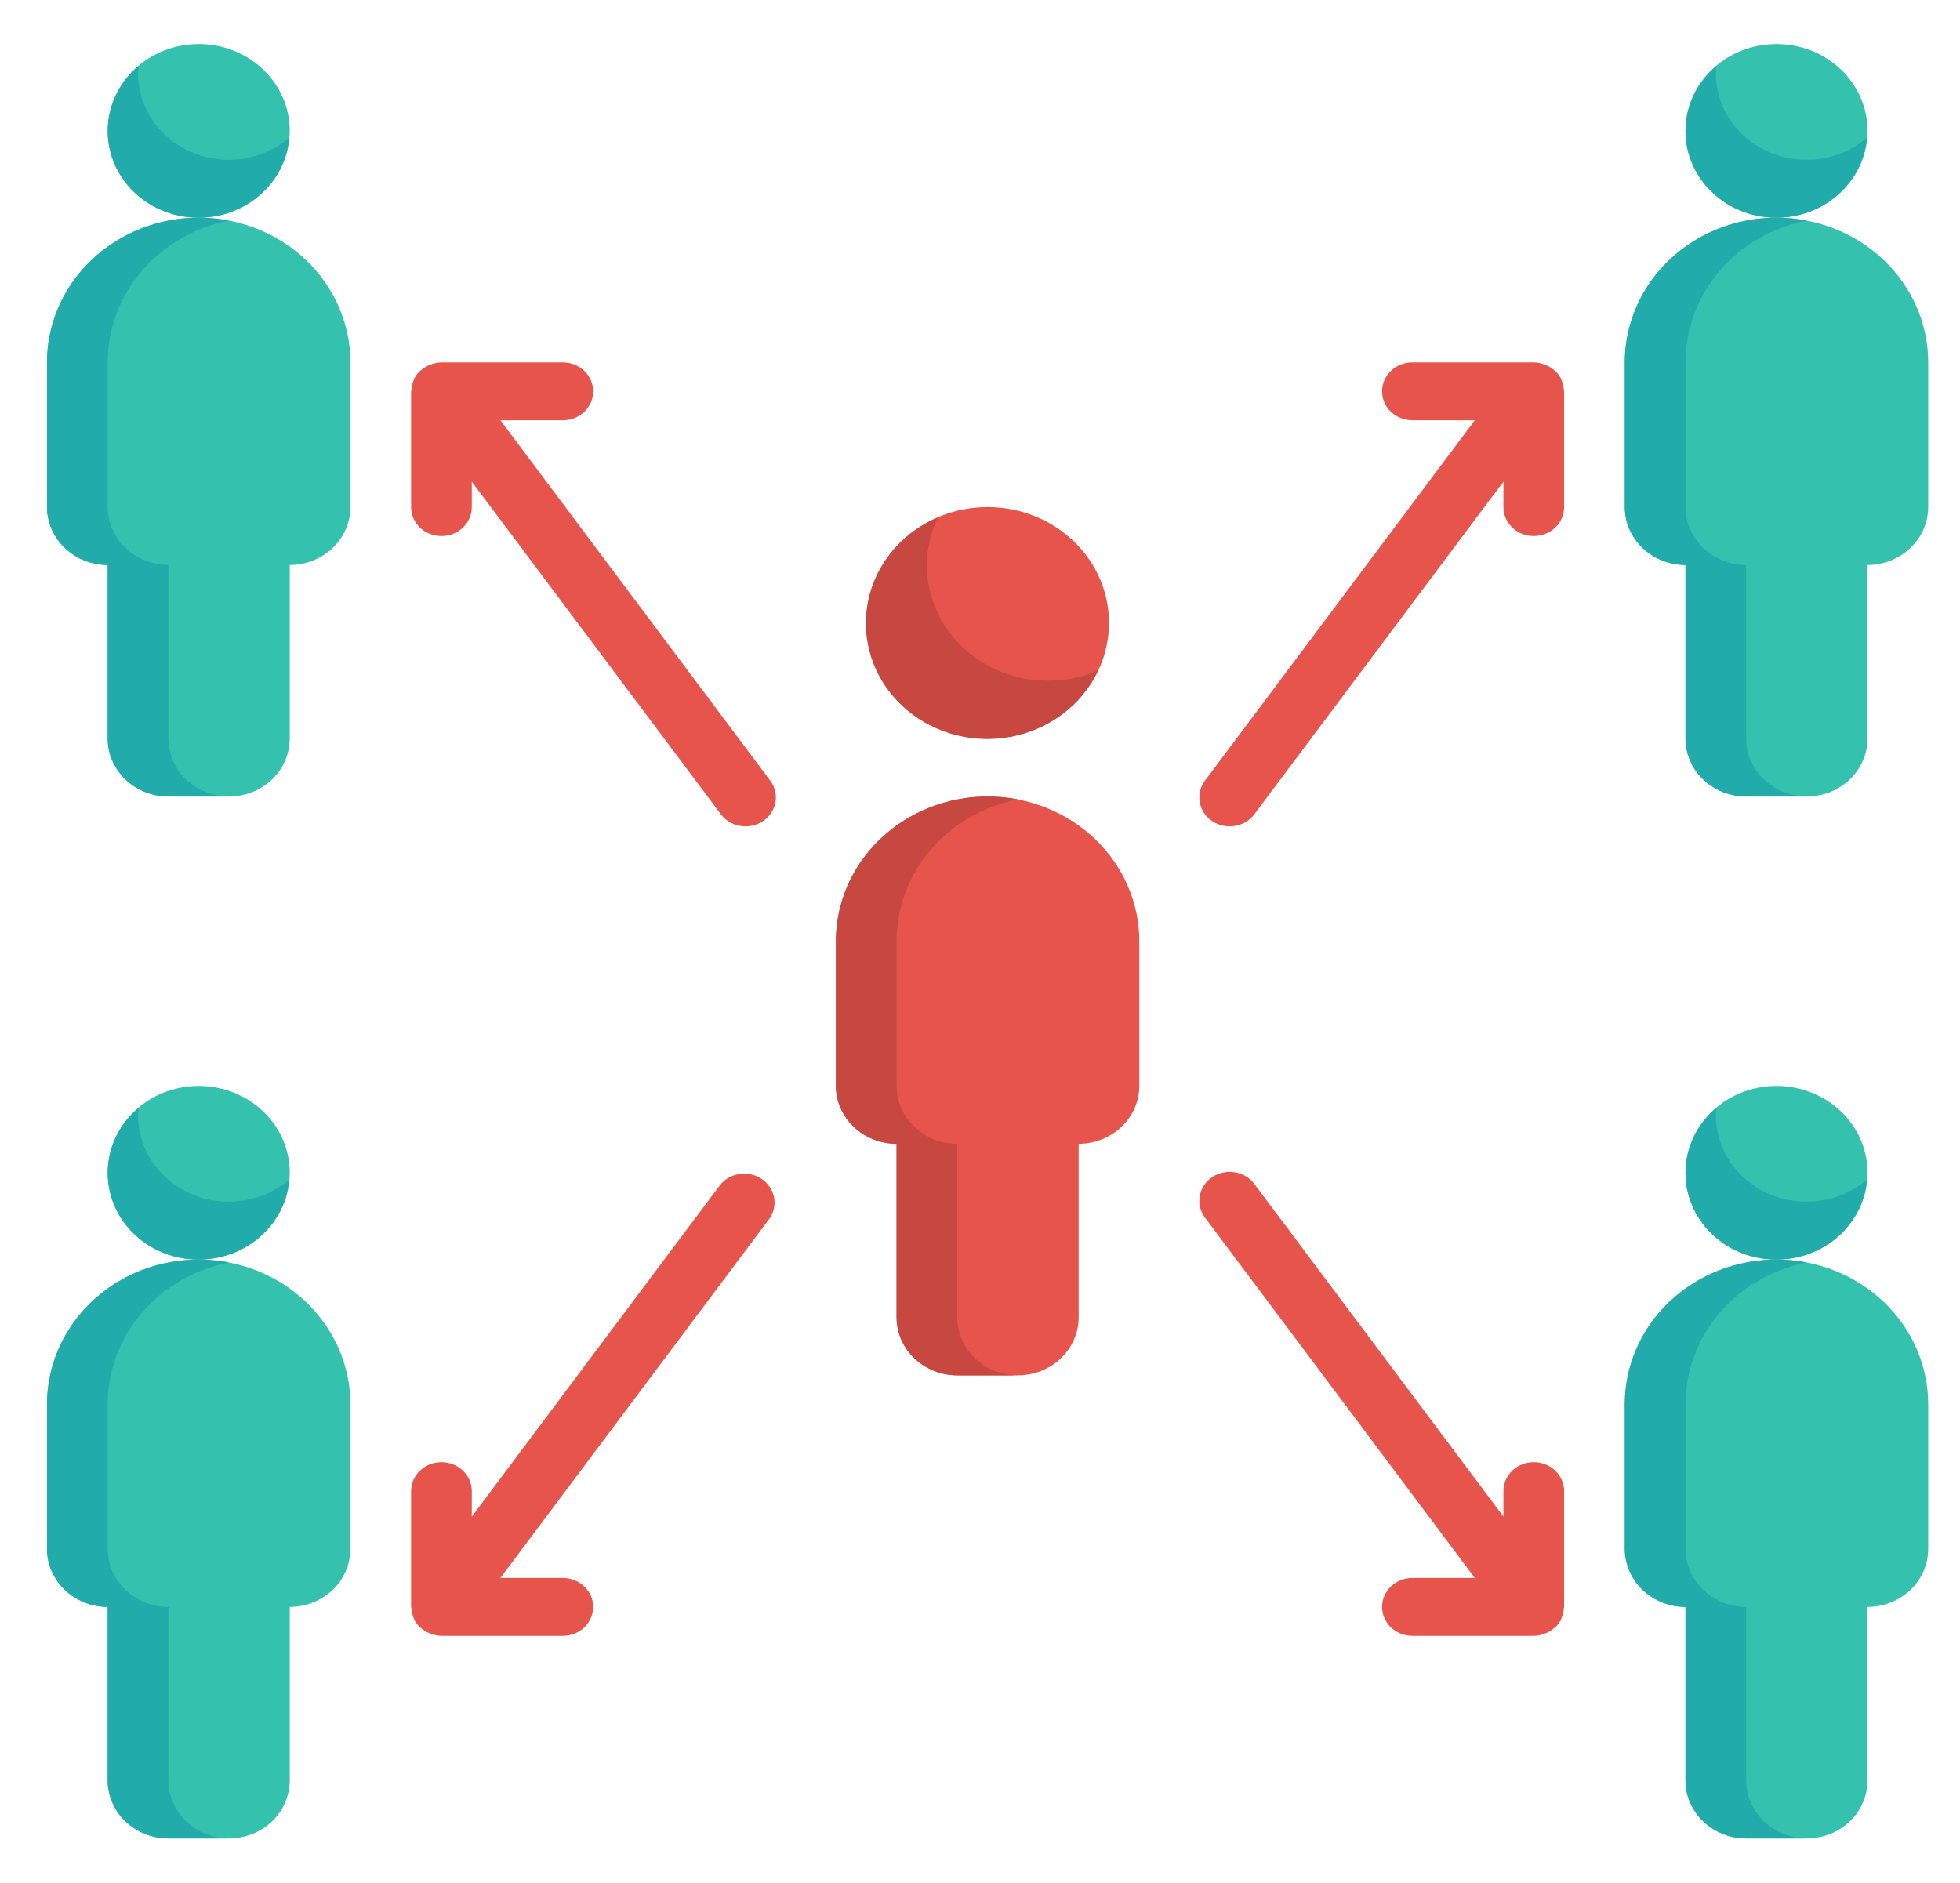
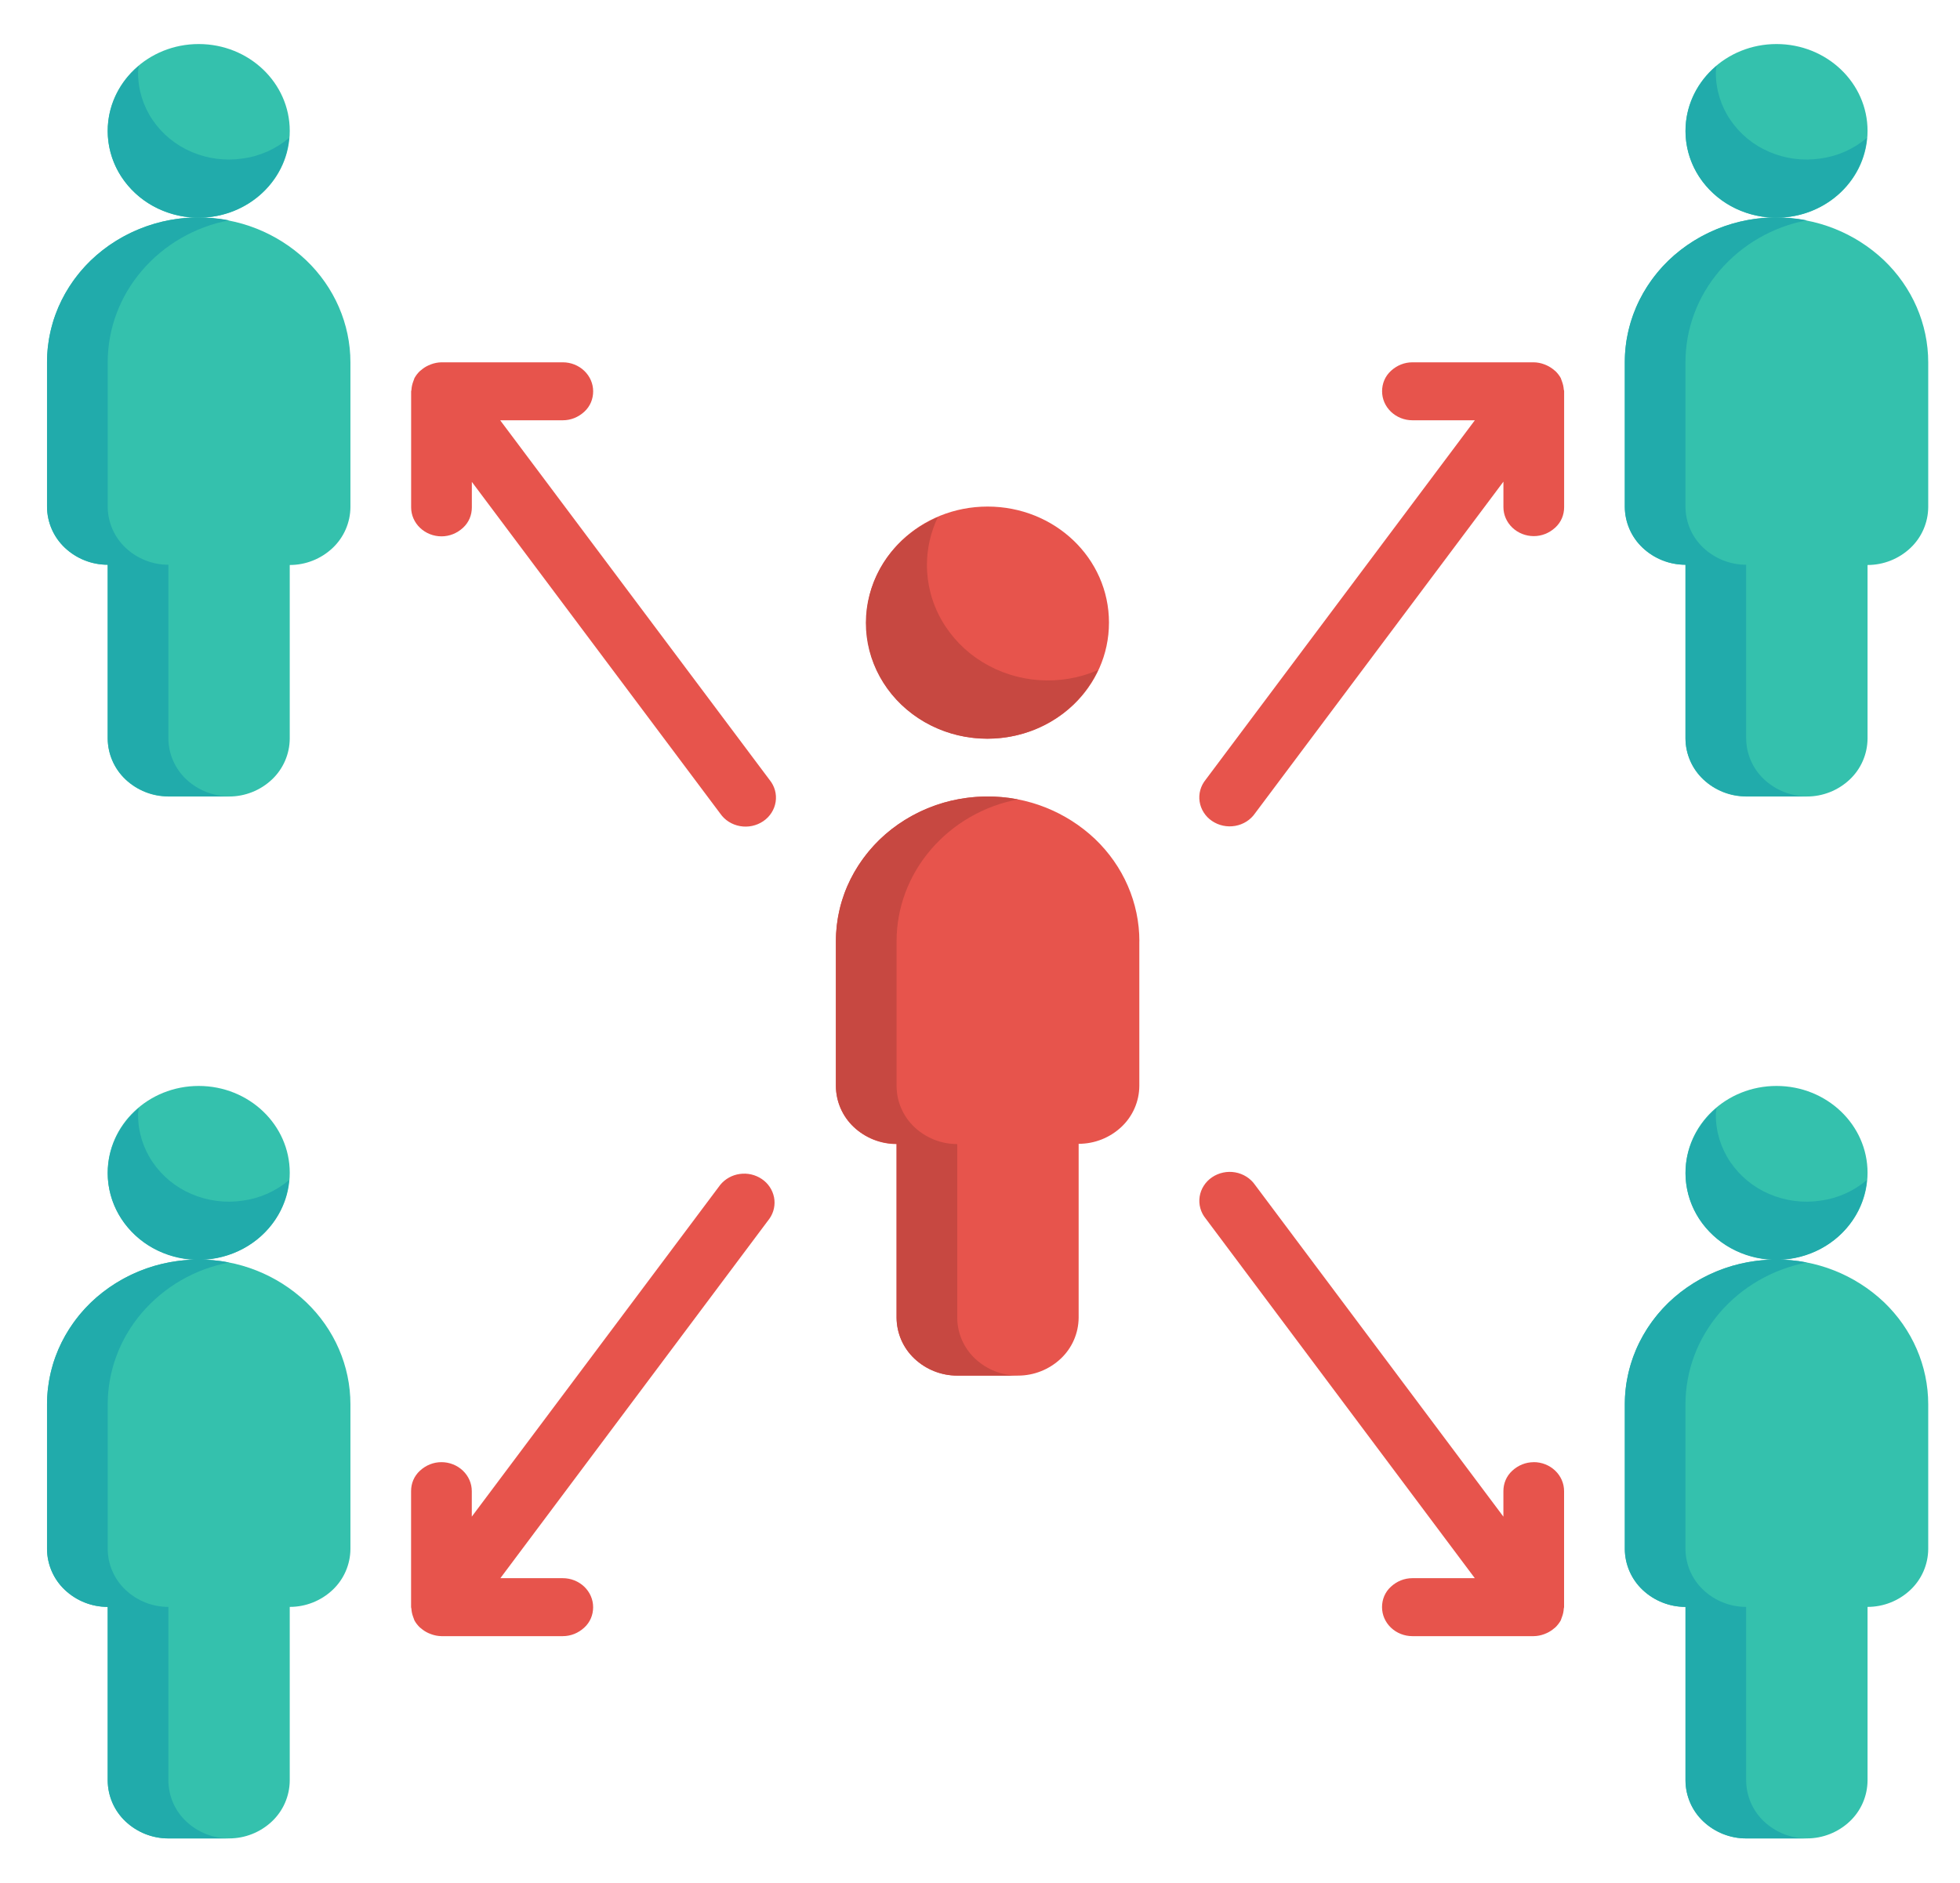
- <svg xmlns="http://www.w3.org/2000/svg" width="76" height="73" viewBox="0 0 76 73" fill="none">
-   <path d="M19.403 16.298H21.823C22.136 16.298 22.435 16.18 22.655 15.969C22.876 15.759 23 15.473 23 15.176C23 14.878 22.876 14.592 22.655 14.382C22.435 14.172 22.136 14.053 21.823 14.053H17.117C16.978 14.056 16.84 14.083 16.71 14.132C16.676 14.144 16.642 14.158 16.609 14.173C16.506 14.221 16.411 14.282 16.327 14.355C16.309 14.367 16.292 14.38 16.276 14.395C16.194 14.473 16.125 14.563 16.07 14.662C16.062 14.677 16.06 14.695 16.053 14.711C16.04 14.74 16.03 14.769 16.021 14.799C15.982 14.901 15.959 15.008 15.953 15.117C15.953 15.137 15.941 15.155 15.941 15.176V19.665C15.941 19.963 16.065 20.248 16.285 20.459C16.506 20.669 16.805 20.787 17.117 20.787C17.43 20.787 17.729 20.669 17.949 20.459C18.17 20.248 18.294 19.963 18.294 19.665V18.677L27.926 31.54C28.013 31.666 28.126 31.775 28.258 31.858C28.39 31.942 28.538 31.999 28.694 32.027C28.849 32.054 29.009 32.052 29.164 32.019C29.318 31.986 29.464 31.924 29.593 31.837C29.722 31.749 29.831 31.637 29.913 31.508C29.996 31.379 30.05 31.236 30.073 31.086C30.096 30.937 30.087 30.785 30.047 30.639C30.007 30.492 29.936 30.356 29.839 30.236L19.403 16.298Z" fill="#E7544C" />
-   <path d="M27.926 45.949L18.294 58.812V57.824C18.294 57.527 18.17 57.241 17.949 57.031C17.729 56.82 17.43 56.702 17.117 56.702C16.805 56.702 16.506 56.82 16.285 57.031C16.065 57.241 15.941 57.527 15.941 57.824V62.314C15.941 62.334 15.951 62.352 15.953 62.372C15.959 62.481 15.982 62.588 16.021 62.691C16.03 62.72 16.041 62.75 16.053 62.778C16.06 62.794 16.062 62.812 16.07 62.828C16.125 62.926 16.194 63.016 16.276 63.095C16.291 63.111 16.31 63.12 16.327 63.134C16.411 63.207 16.506 63.269 16.609 63.316C16.642 63.332 16.676 63.345 16.71 63.357C16.84 63.407 16.978 63.433 17.117 63.436H21.823C22.136 63.436 22.435 63.318 22.655 63.107C22.876 62.897 23 62.611 23 62.314C23 62.016 22.876 61.73 22.655 61.52C22.435 61.31 22.136 61.191 21.823 61.191H19.403L29.839 47.253C30.006 47.011 30.069 46.716 30.013 46.431C29.957 46.145 29.788 45.892 29.541 45.723C29.293 45.554 28.987 45.483 28.686 45.526C28.385 45.568 28.112 45.719 27.926 45.949Z" fill="#E7544C" />
-   <path d="M59.472 56.702C59.16 56.702 58.861 56.82 58.64 57.031C58.42 57.241 58.296 57.527 58.296 57.824V58.812L48.664 45.949C48.577 45.823 48.464 45.715 48.332 45.631C48.2 45.547 48.052 45.49 47.896 45.463C47.741 45.435 47.581 45.438 47.426 45.47C47.272 45.503 47.126 45.565 46.997 45.653C46.868 45.741 46.759 45.852 46.677 45.981C46.594 46.11 46.54 46.254 46.517 46.403C46.494 46.552 46.503 46.705 46.543 46.851C46.583 46.997 46.654 47.134 46.751 47.253L57.186 61.191H54.766C54.454 61.191 54.155 61.309 53.934 61.52C53.714 61.73 53.59 62.016 53.59 62.314C53.59 62.611 53.714 62.897 53.934 63.107C54.155 63.318 54.454 63.436 54.766 63.436H59.472C59.612 63.433 59.75 63.407 59.879 63.357C59.914 63.345 59.948 63.331 59.981 63.316C60.084 63.269 60.179 63.207 60.263 63.134C60.279 63.119 60.298 63.111 60.314 63.095C60.395 63.016 60.465 62.926 60.519 62.828C60.528 62.812 60.53 62.794 60.537 62.778C60.549 62.749 60.56 62.72 60.569 62.69C60.608 62.588 60.631 62.48 60.637 62.372C60.637 62.352 60.649 62.334 60.649 62.314V57.824C60.649 57.527 60.525 57.241 60.304 57.031C60.084 56.82 59.784 56.702 59.472 56.702Z" fill="#E7544C" />
-   <path d="M60.637 15.117C60.631 15.009 60.608 14.902 60.569 14.8C60.56 14.77 60.55 14.74 60.537 14.711C60.529 14.695 60.528 14.677 60.519 14.662C60.465 14.563 60.395 14.473 60.314 14.395C60.297 14.38 60.281 14.367 60.263 14.355C60.179 14.282 60.084 14.221 59.981 14.173C59.948 14.159 59.915 14.144 59.879 14.132C59.75 14.083 59.612 14.056 59.472 14.053H54.766C54.454 14.053 54.155 14.172 53.934 14.382C53.714 14.592 53.59 14.878 53.59 15.176C53.59 15.473 53.714 15.759 53.934 15.969C54.155 16.18 54.454 16.298 54.766 16.298H57.186L46.751 30.236C46.654 30.356 46.583 30.492 46.543 30.639C46.503 30.785 46.494 30.937 46.517 31.086C46.54 31.236 46.594 31.379 46.677 31.508C46.759 31.637 46.868 31.749 46.997 31.837C47.126 31.924 47.272 31.986 47.426 32.019C47.581 32.052 47.741 32.054 47.896 32.027C48.052 31.999 48.2 31.942 48.332 31.858C48.464 31.775 48.577 31.666 48.664 31.54L58.296 18.677V19.665C58.296 19.963 58.42 20.248 58.64 20.459C58.861 20.669 59.16 20.787 59.472 20.787C59.784 20.787 60.084 20.669 60.304 20.459C60.525 20.248 60.649 19.963 60.649 19.665V15.176C60.649 15.155 60.638 15.137 60.637 15.117Z" fill="#E7544C" />
-   <path d="M7.705 8.442C9.655 8.442 11.235 6.934 11.235 5.075C11.235 3.215 9.655 1.708 7.705 1.708C5.756 1.708 4.176 3.215 4.176 5.075C4.176 6.934 5.756 8.442 7.705 8.442Z" fill="#34C1AD" />
-   <path d="M7.705 8.442C9.265 8.442 10.762 9.033 11.865 10.085C12.968 11.138 13.588 12.565 13.588 14.053V19.665C13.586 20.26 13.338 20.83 12.897 21.25C12.456 21.671 11.858 21.908 11.235 21.91V28.644C11.233 29.238 10.985 29.808 10.544 30.229C10.103 30.649 9.505 30.887 8.882 30.888H6.529C5.905 30.887 5.308 30.649 4.867 30.229C4.426 29.808 4.178 29.238 4.176 28.644V21.91C3.552 21.908 2.955 21.671 2.514 21.25C2.073 20.83 1.824 20.26 1.823 19.665V14.053C1.823 12.565 2.442 11.138 3.546 10.085C4.649 9.033 6.145 8.442 7.705 8.442Z" fill="#34C1AD" />
-   <path d="M7.705 48.846C9.655 48.846 11.235 47.338 11.235 45.479C11.235 43.619 9.655 42.112 7.705 42.112C5.756 42.112 4.176 43.619 4.176 45.479C4.176 47.338 5.756 48.846 7.705 48.846Z" fill="#34C1AD" />
-   <path d="M7.705 48.846C9.265 48.846 10.762 49.437 11.865 50.489C12.968 51.542 13.588 52.969 13.588 54.457V60.069C13.586 60.664 13.338 61.234 12.897 61.654C12.456 62.075 11.858 62.312 11.235 62.314V69.048C11.233 69.642 10.985 70.212 10.544 70.633C10.103 71.053 9.505 71.29 8.882 71.292H6.529C5.905 71.29 5.308 71.053 4.867 70.633C4.426 70.212 4.178 69.642 4.176 69.048V62.314C3.552 62.312 2.955 62.075 2.514 61.654C2.073 61.234 1.824 60.664 1.823 60.069V54.457C1.823 52.969 2.442 51.542 3.546 50.489C4.649 49.437 6.145 48.846 7.705 48.846Z" fill="#34C1AD" />
-   <path d="M68.885 48.846C70.445 48.846 71.941 49.437 73.044 50.489C74.147 51.542 74.767 52.969 74.767 54.457V60.069C74.765 60.664 74.517 61.234 74.076 61.654C73.635 62.075 73.038 62.312 72.414 62.314V69.048C72.412 69.642 72.164 70.212 71.723 70.633C71.282 71.053 70.685 71.29 70.061 71.292H67.708C67.085 71.29 66.487 71.053 66.046 70.633C65.605 70.212 65.357 69.642 65.355 69.048V62.314C64.731 62.312 64.134 62.075 63.693 61.654C63.252 61.234 63.004 60.664 63.002 60.069V54.457C63.002 52.969 63.622 51.542 64.725 50.489C65.828 49.437 67.324 48.846 68.885 48.846Z" fill="#34C1AD" />
-   <path d="M68.885 48.846C70.834 48.846 72.414 47.338 72.414 45.479C72.414 43.619 70.834 42.112 68.885 42.112C66.935 42.112 65.355 43.619 65.355 45.479C65.355 47.338 66.935 48.846 68.885 48.846Z" fill="#34C1AD" />
-   <path d="M68.885 8.442C70.834 8.442 72.414 6.934 72.414 5.075C72.414 3.215 70.834 1.708 68.885 1.708C66.935 1.708 65.355 3.215 65.355 5.075C65.355 6.934 66.935 8.442 68.885 8.442Z" fill="#34C1AD" />
-   <path d="M68.885 8.442C70.445 8.442 71.941 9.033 73.044 10.085C74.147 11.138 74.767 12.565 74.767 14.053V19.665C74.765 20.26 74.517 20.83 74.076 21.25C73.635 21.671 73.038 21.908 72.414 21.91V28.644C72.412 29.238 72.164 29.808 71.723 30.229C71.282 30.649 70.685 30.887 70.061 30.888H67.708C67.085 30.887 66.487 30.649 66.046 30.229C65.605 29.808 65.357 29.238 65.355 28.644V21.91C64.731 21.908 64.134 21.671 63.693 21.25C63.252 20.83 63.004 20.26 63.002 19.665V14.053C63.002 12.565 63.622 11.138 64.725 10.085C65.828 9.033 67.324 8.442 68.885 8.442Z" fill="#34C1AD" />
-   <path d="M5.352 2.83C5.352 2.737 5.373 2.648 5.38 2.556C4.946 2.919 4.612 3.377 4.407 3.892C4.202 4.407 4.133 4.961 4.205 5.508C4.278 6.054 4.49 6.574 4.824 7.024C5.157 7.473 5.601 7.838 6.117 8.085C6.633 8.332 7.204 8.454 7.781 8.441C8.358 8.428 8.923 8.28 9.426 8.01C9.928 7.739 10.354 7.355 10.664 6.891C10.975 6.427 11.161 5.897 11.207 5.349C10.699 5.779 10.072 6.061 9.4 6.159C8.729 6.256 8.042 6.167 7.423 5.901C6.804 5.634 6.279 5.202 5.911 4.658C5.544 4.113 5.35 3.478 5.352 2.83Z" fill="#21ABAB" />
-   <path d="M6.529 28.644V21.91C5.905 21.908 5.308 21.671 4.867 21.25C4.426 20.83 4.178 20.26 4.176 19.665V14.053C4.175 12.76 4.644 11.506 5.501 10.503C6.359 9.501 7.553 8.813 8.882 8.554C8.027 8.387 7.144 8.404 6.297 8.604C5.45 8.803 4.66 9.179 3.984 9.706C3.309 10.232 2.764 10.895 2.39 11.647C2.016 12.399 1.822 13.221 1.823 14.053V19.665C1.824 20.26 2.073 20.83 2.514 21.25C2.955 21.671 3.552 21.908 4.176 21.91V28.644C4.178 29.238 4.426 29.808 4.867 30.229C5.308 30.649 5.905 30.886 6.529 30.888H8.882C8.258 30.886 7.661 30.649 7.22 30.229C6.779 29.808 6.531 29.238 6.529 28.644Z" fill="#21ABAB" />
-   <path d="M5.352 43.234C5.352 43.141 5.373 43.052 5.38 42.96C4.946 43.322 4.612 43.781 4.407 44.296C4.202 44.81 4.133 45.365 4.205 45.911C4.278 46.458 4.49 46.978 4.824 47.428C5.157 47.877 5.601 48.242 6.117 48.489C6.633 48.736 7.204 48.858 7.781 48.845C8.358 48.832 8.923 48.684 9.426 48.414C9.928 48.143 10.354 47.759 10.664 47.295C10.975 46.831 11.161 46.301 11.207 45.752C10.699 46.183 10.072 46.465 9.4 46.562C8.729 46.66 8.042 46.571 7.423 46.304C6.804 46.038 6.279 45.606 5.911 45.062C5.544 44.517 5.35 43.882 5.352 43.234Z" fill="#21ABAB" />
-   <path d="M6.529 69.048V62.314C5.905 62.312 5.308 62.075 4.867 61.654C4.426 61.234 4.178 60.664 4.176 60.069V54.457C4.175 53.164 4.644 51.91 5.501 50.907C6.359 49.905 7.553 49.217 8.882 48.958C8.027 48.791 7.144 48.808 6.297 49.008C5.45 49.207 4.66 49.583 3.984 50.11C3.309 50.636 2.764 51.299 2.39 52.051C2.016 52.803 1.822 53.625 1.823 54.457V60.069C1.824 60.664 2.073 61.234 2.514 61.654C2.955 62.075 3.552 62.312 4.176 62.314V69.048C4.178 69.642 4.426 70.212 4.867 70.633C5.308 71.053 5.905 71.29 6.529 71.292H8.882C8.258 71.29 7.661 71.053 7.22 70.633C6.779 70.212 6.531 69.642 6.529 69.048Z" fill="#21ABAB" />
-   <path d="M66.531 2.83C66.531 2.737 66.553 2.648 66.56 2.556C66.125 2.919 65.791 3.377 65.586 3.892C65.381 4.407 65.312 4.961 65.385 5.508C65.457 6.054 65.67 6.574 66.003 7.024C66.337 7.473 66.781 7.838 67.296 8.085C67.812 8.332 68.383 8.454 68.96 8.441C69.537 8.428 70.102 8.28 70.605 8.01C71.108 7.739 71.533 7.355 71.844 6.891C72.154 6.427 72.341 5.897 72.386 5.349C71.879 5.779 71.251 6.061 70.58 6.159C69.908 6.256 69.222 6.167 68.603 5.901C67.983 5.634 67.458 5.202 67.091 4.658C66.723 4.113 66.529 3.478 66.531 2.83Z" fill="#21ABAB" />
-   <path d="M67.708 28.644V21.91C67.085 21.908 66.487 21.671 66.046 21.25C65.605 20.83 65.357 20.26 65.355 19.665V14.053C65.355 12.76 65.823 11.506 66.681 10.503C67.538 9.501 68.732 8.813 70.061 8.554C69.206 8.387 68.323 8.404 67.476 8.604C66.629 8.803 65.839 9.179 65.164 9.706C64.488 10.232 63.943 10.895 63.569 11.647C63.196 12.399 63.002 13.221 63.002 14.053V19.665C63.004 20.26 63.252 20.83 63.693 21.25C64.134 21.671 64.731 21.908 65.355 21.91V28.644C65.357 29.238 65.605 29.808 66.046 30.229C66.487 30.649 67.085 30.886 67.708 30.888H70.061C69.438 30.886 68.84 30.649 68.399 30.229C67.958 29.808 67.71 29.238 67.708 28.644Z" fill="#21ABAB" />
-   <path d="M66.531 43.234C66.531 43.141 66.553 43.052 66.56 42.96C66.125 43.322 65.791 43.781 65.586 44.296C65.381 44.81 65.312 45.365 65.385 45.911C65.457 46.458 65.67 46.978 66.003 47.428C66.337 47.877 66.781 48.242 67.296 48.489C67.812 48.736 68.383 48.858 68.96 48.845C69.537 48.832 70.102 48.684 70.605 48.414C71.108 48.143 71.533 47.759 71.844 47.295C72.154 46.831 72.341 46.301 72.386 45.752C71.879 46.183 71.251 46.465 70.58 46.562C69.908 46.66 69.222 46.571 68.603 46.304C67.983 46.038 67.458 45.606 67.091 45.062C66.723 44.517 66.529 43.882 66.531 43.234Z" fill="#21ABAB" />
-   <path d="M67.708 69.048V62.314C67.085 62.312 66.487 62.075 66.046 61.654C65.605 61.234 65.357 60.664 65.355 60.069V54.457C65.355 53.164 65.823 51.91 66.681 50.907C67.538 49.905 68.732 49.217 70.061 48.958C69.206 48.791 68.323 48.808 67.476 49.008C66.629 49.207 65.839 49.583 65.164 50.11C64.488 50.636 63.943 51.299 63.569 52.051C63.196 52.803 63.002 53.625 63.002 54.457V60.069C63.004 60.664 63.252 61.234 63.693 61.654C64.134 62.075 64.731 62.312 65.355 62.314V69.048C65.357 69.642 65.605 70.212 66.046 70.633C66.487 71.053 67.085 71.29 67.708 71.292H70.061C69.438 71.29 68.84 71.053 68.399 70.633C67.958 70.212 67.71 69.642 67.708 69.048Z" fill="#21ABAB" />
-   <path d="M38.295 28.644C40.894 28.644 43.001 26.634 43.001 24.154C43.001 21.675 40.894 19.665 38.295 19.665C35.696 19.665 33.589 21.675 33.589 24.154C33.589 26.634 35.696 28.644 38.295 28.644Z" fill="#E7544C" />
-   <path d="M44.178 36.5V42.112C44.176 42.706 43.927 43.276 43.486 43.697C43.045 44.117 42.448 44.355 41.825 44.356V51.09C41.823 51.685 41.574 52.255 41.133 52.675C40.692 53.096 40.095 53.333 39.471 53.335H37.118C36.495 53.333 35.898 53.096 35.457 52.675C35.016 52.255 34.767 51.685 34.765 51.09V44.356C34.142 44.355 33.544 44.117 33.103 43.697C32.663 43.276 32.414 42.706 32.412 42.112V36.5C32.412 35.012 33.032 33.584 34.135 32.532C35.239 31.48 36.735 30.888 38.295 30.888C39.855 30.888 41.351 31.48 42.455 32.532C43.558 33.584 44.178 35.012 44.178 36.5Z" fill="#E7544C" />
-   <path d="M35.942 21.91C35.944 21.274 36.088 20.646 36.364 20.068C35.667 20.364 35.056 20.818 34.584 21.39C34.111 21.962 33.792 22.635 33.653 23.351C33.514 24.067 33.559 24.805 33.786 25.5C34.012 26.195 34.413 26.828 34.953 27.343C35.492 27.858 36.155 28.239 36.884 28.456C37.613 28.672 38.386 28.715 39.137 28.583C39.887 28.45 40.593 28.145 41.193 27.695C41.792 27.244 42.268 26.661 42.579 25.996C41.863 26.307 41.077 26.442 40.292 26.387C39.507 26.333 38.75 26.091 38.089 25.684C37.428 25.277 36.885 24.718 36.51 24.059C36.135 23.399 35.939 22.66 35.942 21.91Z" fill="#C74841" />
-   <path d="M37.118 51.09V44.356C36.495 44.354 35.898 44.117 35.457 43.697C35.016 43.276 34.767 42.706 34.765 42.112V36.5C34.765 35.206 35.233 33.952 36.091 32.95C36.949 31.948 38.143 31.259 39.471 31C38.617 30.834 37.734 30.851 36.887 31.05C36.04 31.25 35.25 31.626 34.574 32.152C33.898 32.679 33.354 33.342 32.98 34.094C32.606 34.846 32.412 35.668 32.412 36.5V42.112C32.414 42.706 32.663 43.276 33.103 43.697C33.544 44.117 34.142 44.354 34.765 44.356V51.09C34.767 51.685 35.016 52.255 35.457 52.675C35.898 53.096 36.495 53.333 37.118 53.335H39.471C38.848 53.333 38.251 53.096 37.81 52.675C37.369 52.255 37.12 51.685 37.118 51.09Z" fill="#C74841" />
+ <svg xmlns="http://www.w3.org/2000/svg" xmlns:xlink="http://www.w3.org/1999/xlink" width="76" height="73" fill="none">
+   <path d="M19.403 16.298h2.42c.312 0 .6-.118.832-.33s.345-.496.345-.794-.124-.583-.345-.794-.52-.33-.832-.33h-4.706a1.21 1.21 0 0 0-.407.079.81.81 0 0 0-.1.042c-.103.047-.198.108-.282.182a.38.38 0 0 0-.05.04 1.15 1.15 0 0 0-.206.267c-.008.016-.01.034-.018.05l-.032.088a1.08 1.08 0 0 0-.068.319c0 .02-.012.038-.012.058v4.5c0 .298.124.583.345.794s.52.33.832.33.6-.118.832-.33.345-.496.345-.794v-.988l9.632 12.863a1.15 1.15 0 0 0 .332.318 1.21 1.21 0 0 0 .436.168 1.22 1.22 0 0 0 .47-.008c.154-.033.3-.095.43-.183s.238-.2.32-.328a1.09 1.09 0 0 0 .16-.422 1.07 1.07 0 0 0-.026-.448 1.1 1.1 0 0 0-.208-.402l-10.44-13.937zm8.523 29.652l-9.632 12.863v-.988c0-.298-.124-.583-.345-.794s-.52-.33-.832-.33-.6.118-.832.33-.345.496-.345.794v4.5c0 .02.01.038.012.058a1.08 1.08 0 0 0 .068.319l.032.087c.007.016.01.034.018.05a1.15 1.15 0 0 0 .206.267c.015.016.034.025.05.04a1.18 1.18 0 0 0 .282.182.98.98 0 0 0 .101.041 1.21 1.21 0 0 0 .407.079h4.706c.312 0 .6-.118.832-.33s.345-.496.345-.794-.124-.583-.345-.794-.52-.33-.832-.33h-2.42L29.84 47.253a1.08 1.08 0 0 0 .174-.823 1.12 1.12 0 0 0-.473-.708 1.22 1.22 0 0 0-.855-.197 1.19 1.19 0 0 0-.759.423zm31.546 10.752c-.312 0-.6.118-.832.33s-.345.496-.345.794v.988l-9.63-12.864a1.15 1.15 0 0 0-.332-.318 1.21 1.21 0 0 0-.436-.169 1.23 1.23 0 0 0-.47.008c-.155.033-.3.095-.43.183s-.238.2-.32.328a1.09 1.09 0 0 0-.16.422c-.023.15-.014.302.026.448a1.08 1.08 0 0 0 .208.402L57.186 61.2h-2.42c-.312 0-.6.118-.832.33s-.345.496-.345.794.124.583.345.794.52.33.832.33h4.706a1.21 1.21 0 0 0 .407-.078.99.99 0 0 0 .101-.042 1.18 1.18 0 0 0 .282-.182c.016-.015.035-.023.05-.04a1.23 1.23 0 0 0 .206-.267c.008-.016.01-.034.018-.05a.82.82 0 0 0 .032-.089 1.03 1.03 0 0 0 .068-.318c0-.02.012-.038.012-.058v-4.5c0-.298-.124-.583-.345-.794s-.52-.33-.832-.33zm1.165-41.585a1.09 1.09 0 0 0-.068-.318.74.74 0 0 0-.032-.089c-.008-.016-.01-.034-.018-.05a1.15 1.15 0 0 0-.206-.267l-.05-.04c-.084-.073-.18-.135-.282-.182l-.1-.042a1.21 1.21 0 0 0-.407-.079h-4.706c-.312 0-.6.118-.832.33s-.345.496-.345.794.124.583.345.794.52.33.832.33h2.42L46.75 30.236c-.097.12-.168.256-.208.402a1.06 1.06 0 0 0-.026.448 1.09 1.09 0 0 0 .16.422 1.11 1.11 0 0 0 .32.328c.13.088.275.15.43.183a1.24 1.24 0 0 0 .47.008 1.21 1.21 0 0 0 .436-.168 1.15 1.15 0 0 0 .332-.318l9.632-12.863v.988c0 .298.124.583.345.794s.52.33.832.33.6-.118.832-.33.345-.496.345-.794v-4.5c0-.02-.01-.038-.012-.058z" fill="#e7544c" />
+   <g fill="#34c1ad">
+     <use xlink:href="#B" />
+     <path d="M7.705 8.442a6.03 6.03 0 0 1 4.16 1.644c1.103 1.052 1.723 2.48 1.723 3.968v5.612a2.2 2.2 0 0 1-.691 1.585 2.42 2.42 0 0 1-1.662.659v6.734a2.2 2.2 0 0 1-.691 1.585 2.42 2.42 0 0 1-1.662.659H6.53a2.42 2.42 0 0 1-1.662-.659 2.2 2.2 0 0 1-.691-1.585V21.9a2.42 2.42 0 0 1-1.662-.659 2.2 2.2 0 0 1-.691-1.585v-5.612c0-1.488.62-2.916 1.723-3.968a6.03 6.03 0 0 1 4.16-1.644z" />
+     <use xlink:href="#C" />
+     <path d="M7.705 48.846a6.03 6.03 0 0 1 4.16 1.644c1.103 1.052 1.723 2.48 1.723 3.968v5.612a2.2 2.2 0 0 1-.691 1.585 2.42 2.42 0 0 1-1.662.659v6.734a2.2 2.2 0 0 1-.691 1.585 2.42 2.42 0 0 1-1.662.659H6.53a2.42 2.42 0 0 1-1.662-.659 2.2 2.2 0 0 1-.691-1.585v-6.734a2.42 2.42 0 0 1-1.662-.659 2.2 2.2 0 0 1-.691-1.585v-5.612c0-1.488.62-2.916 1.723-3.968a6.03 6.03 0 0 1 4.16-1.644zm61.18 0a6.03 6.03 0 0 1 4.16 1.644c1.103 1.052 1.723 2.48 1.723 3.968v5.612a2.2 2.2 0 0 1-.691 1.585 2.42 2.42 0 0 1-1.662.659v6.734a2.2 2.2 0 0 1-.691 1.585 2.42 2.42 0 0 1-1.662.659H67.71a2.42 2.42 0 0 1-1.662-.659 2.2 2.2 0 0 1-.691-1.585v-6.734a2.42 2.42 0 0 1-1.662-.659 2.2 2.2 0 0 1-.691-1.585v-5.612c0-1.488.62-2.916 1.723-3.968a6.03 6.03 0 0 1 4.16-1.644z" />
+     <use xlink:href="#C" x="61.18" />
+     <use xlink:href="#B" x="61.18" />
+     <path d="M68.885 8.442a6.03 6.03 0 0 1 4.16 1.644c1.103 1.052 1.723 2.48 1.723 3.968v5.612a2.2 2.2 0 0 1-.691 1.585 2.42 2.42 0 0 1-1.662.659v6.734a2.2 2.2 0 0 1-.691 1.585 2.42 2.42 0 0 1-1.662.659h-2.353a2.42 2.42 0 0 1-1.662-.659 2.2 2.2 0 0 1-.691-1.585V21.9a2.42 2.42 0 0 1-1.662-.659 2.2 2.2 0 0 1-.691-1.585v-5.612c0-1.488.62-2.916 1.723-3.968a6.03 6.03 0 0 1 4.16-1.644z" />
+   </g>
+   <g fill="#21abab">
+     <path d="M5.352 2.83c0-.093.02-.182.028-.274a3.36 3.36 0 0 0-.974 1.336c-.205.515-.274 1.07-.2 1.616a3.27 3.27 0 0 0 .619 1.516 3.48 3.48 0 0 0 1.293 1.061 3.66 3.66 0 0 0 1.664.356 3.65 3.65 0 0 0 1.645-.432c.503-.27.928-.654 1.24-1.118s.497-.994.542-1.543c-.507.43-1.135.712-1.806.8a3.67 3.67 0 0 1-1.977-.258c-.62-.266-1.144-.698-1.512-1.243s-.562-1.18-.56-1.828z" />
+     <path d="M6.53 28.644V21.9a2.42 2.42 0 0 1-1.662-.659 2.2 2.2 0 0 1-.691-1.585v-5.612c0-1.294.468-2.548 1.326-3.55s2.052-1.7 3.38-1.95a6.16 6.16 0 0 0-2.585.05c-.847.2-1.637.576-2.313 1.102a5.66 5.66 0 0 0-1.594 1.942 5.4 5.4 0 0 0-.568 2.406v5.612a2.2 2.2 0 0 0 .691 1.585 2.42 2.42 0 0 0 1.662.659v6.734a2.2 2.2 0 0 0 .691 1.585 2.42 2.42 0 0 0 1.662.659h2.353a2.42 2.42 0 0 1-1.662-.659 2.2 2.2 0 0 1-.691-1.585zm-1.178 14.6c0-.093.02-.182.028-.274a3.36 3.36 0 0 0-.974 1.336 3.2 3.2 0 0 0-.2 1.616 3.27 3.27 0 0 0 .619 1.516 3.48 3.48 0 0 0 1.293 1.061 3.66 3.66 0 0 0 1.664.357 3.65 3.65 0 0 0 1.645-.432c.503-.27.928-.654 1.24-1.12s.497-.994.542-1.543a3.5 3.5 0 0 1-1.806.8 3.67 3.67 0 0 1-1.977-.258 3.47 3.47 0 0 1-1.512-1.243c-.368-.545-.562-1.18-.56-1.828z" />
+     <path d="M6.53 69.048v-6.734a2.42 2.42 0 0 1-1.662-.659 2.2 2.2 0 0 1-.691-1.585v-5.612c0-1.294.468-2.548 1.326-3.55s2.052-1.7 3.38-1.95a6.16 6.16 0 0 0-2.585.05 6 6 0 0 0-2.313 1.102 5.66 5.66 0 0 0-1.594 1.942 5.4 5.4 0 0 0-.568 2.406v5.612a2.2 2.2 0 0 0 .691 1.585 2.42 2.42 0 0 0 1.662.659v6.734a2.2 2.2 0 0 0 .691 1.585 2.42 2.42 0 0 0 1.662.659h2.353a2.42 2.42 0 0 1-1.662-.659 2.2 2.2 0 0 1-.691-1.585zM66.532 2.83c0-.093.02-.182.028-.274a3.36 3.36 0 0 0-.974 1.336 3.2 3.2 0 0 0-.2 1.616 3.27 3.27 0 0 0 .618 1.516 3.48 3.48 0 0 0 1.293 1.061 3.66 3.66 0 0 0 1.664.356 3.65 3.65 0 0 0 1.645-.432c.503-.27.928-.654 1.24-1.118s.497-.994.542-1.543a3.5 3.5 0 0 1-1.806.8 3.67 3.67 0 0 1-1.977-.258 3.47 3.47 0 0 1-1.512-1.243c-.368-.545-.562-1.18-.56-1.828z" />
+     <path d="M67.708 28.644V21.9a2.42 2.42 0 0 1-1.662-.659 2.2 2.2 0 0 1-.691-1.585v-5.612c0-1.294.468-2.548 1.326-3.55s2.052-1.7 3.38-1.95a6.16 6.16 0 0 0-2.585.05c-.847.2-1.637.576-2.313 1.102a5.66 5.66 0 0 0-1.594 1.942c-.374.752-.568 1.574-.567 2.406v5.612a2.2 2.2 0 0 0 .691 1.585 2.42 2.42 0 0 0 1.662.659v6.734a2.2 2.2 0 0 0 .691 1.585 2.42 2.42 0 0 0 1.662.659h2.353a2.42 2.42 0 0 1-1.662-.659 2.2 2.2 0 0 1-.691-1.585zm-1.176 14.6c0-.093.02-.182.028-.274a3.36 3.36 0 0 0-.974 1.336 3.2 3.2 0 0 0-.2 1.616 3.27 3.27 0 0 0 .618 1.516 3.48 3.48 0 0 0 1.293 1.061 3.66 3.66 0 0 0 1.664.357 3.65 3.65 0 0 0 1.645-.432c.503-.27.928-.654 1.24-1.12s.497-.994.542-1.543a3.5 3.5 0 0 1-1.806.8 3.67 3.67 0 0 1-1.977-.258 3.47 3.47 0 0 1-1.512-1.243c-.368-.545-.562-1.18-.56-1.828z" />
+     <path d="M67.708 69.048v-6.734a2.42 2.42 0 0 1-1.662-.659 2.2 2.2 0 0 1-.691-1.585v-5.612c0-1.294.468-2.548 1.326-3.55s2.052-1.69 3.38-1.95a6.16 6.16 0 0 0-2.585.05 6 6 0 0 0-2.313 1.102 5.66 5.66 0 0 0-1.594 1.942c-.374.752-.568 1.574-.567 2.406v5.612a2.2 2.2 0 0 0 .691 1.585 2.42 2.42 0 0 0 1.662.659v6.734a2.2 2.2 0 0 0 .691 1.585 2.42 2.42 0 0 0 1.662.659h2.353a2.42 2.42 0 0 1-1.662-.659 2.2 2.2 0 0 1-.691-1.585z" />
+   </g>
+   <path d="M38.295 28.644c2.6 0 4.706-2 4.706-4.5s-2.107-4.5-4.706-4.5-4.706 2-4.706 4.5 2.107 4.5 4.706 4.5zm5.883 7.856v5.612a2.2 2.2 0 0 1-.691 1.585 2.42 2.42 0 0 1-1.662.659V51.1a2.2 2.2 0 0 1-.691 1.585 2.42 2.42 0 0 1-1.662.66H37.12a2.42 2.42 0 0 1-1.662-.66 2.2 2.2 0 0 1-.691-1.585v-6.734a2.42 2.42 0 0 1-1.662-.659 2.2 2.2 0 0 1-.691-1.585V36.5c0-1.488.62-2.916 1.723-3.968a6.03 6.03 0 0 1 4.16-1.644 6.03 6.03 0 0 1 4.16 1.644c1.103 1.052 1.723 2.48 1.723 3.968z" fill="#e7544c" />
+   <path d="M35.942 21.9a4.3 4.3 0 0 1 .422-1.842 4.68 4.68 0 0 0-1.781 1.322 4.39 4.39 0 0 0-.93 1.96 4.29 4.29 0 0 0 .133 2.149c.227.695.627 1.328 1.167 1.843s1.203.897 1.932 1.113a4.92 4.92 0 0 0 2.253.127c.75-.133 1.456-.437 2.056-.888s1.075-1.034 1.386-1.7a4.89 4.89 0 0 1-2.287.391 4.85 4.85 0 0 1-2.203-.703 4.57 4.57 0 0 1-1.58-1.626c-.376-.66-.57-1.4-.568-2.15zm1.176 29.2v-6.734a2.42 2.42 0 0 1-1.662-.659 2.2 2.2 0 0 1-.691-1.585V36.5c0-1.294.468-2.548 1.326-3.55s2.052-1.7 3.38-1.95a6.16 6.16 0 0 0-2.585.05 6 6 0 0 0-2.313 1.102 5.75 5.75 0 0 0-1.594 1.942 5.37 5.37 0 0 0-.568 2.406v5.612a2.2 2.2 0 0 0 .691 1.585 2.42 2.42 0 0 0 1.662.659V51.1a2.2 2.2 0 0 0 .691 1.585 2.42 2.42 0 0 0 1.662.659h2.353a2.42 2.42 0 0 1-1.662-.659 2.2 2.2 0 0 1-.691-1.585z" fill="#c74841" />
+   <defs>
+     <path id="B" d="M7.705 8.442c1.95 0 3.53-1.507 3.53-3.367s-1.58-3.367-3.53-3.367-3.53 1.507-3.53 3.367 1.58 3.367 3.53 3.367z" />
+     <path id="C" d="M7.705 48.846c1.95 0 3.53-1.508 3.53-3.367s-1.58-3.367-3.53-3.367-3.53 1.507-3.53 3.367 1.58 3.367 3.53 3.367z" />
+   </defs>
</svg>
